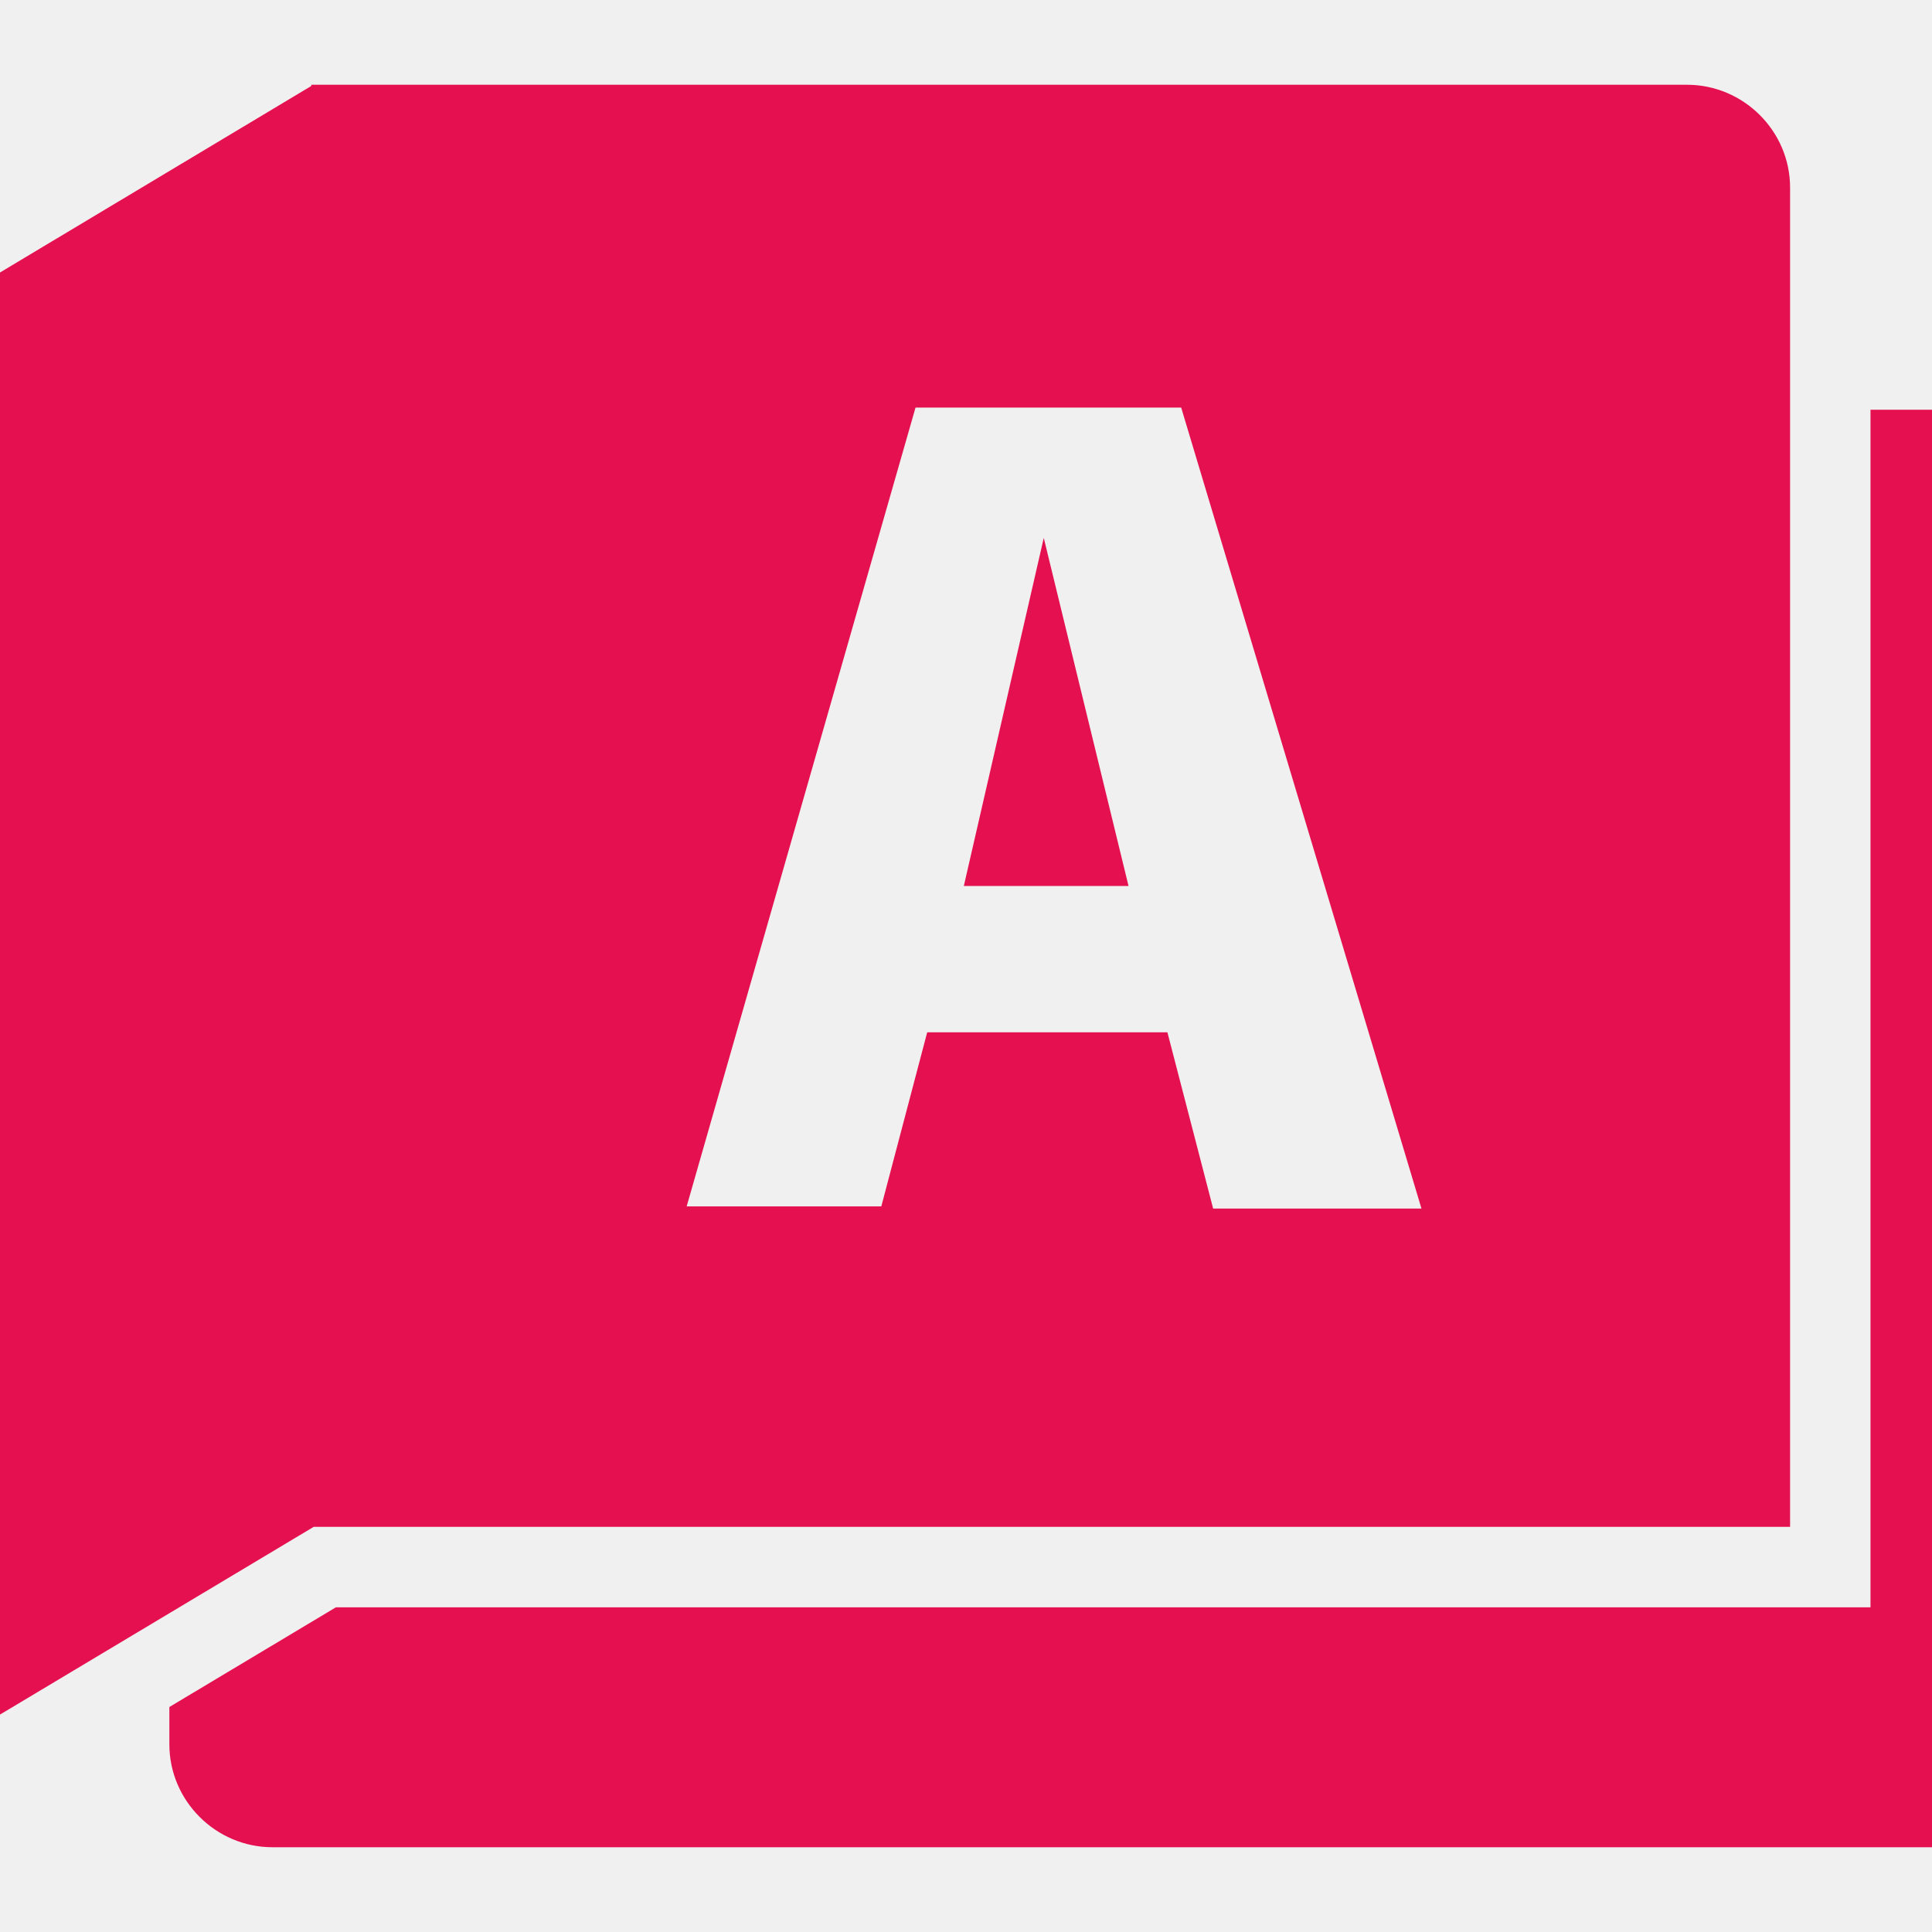
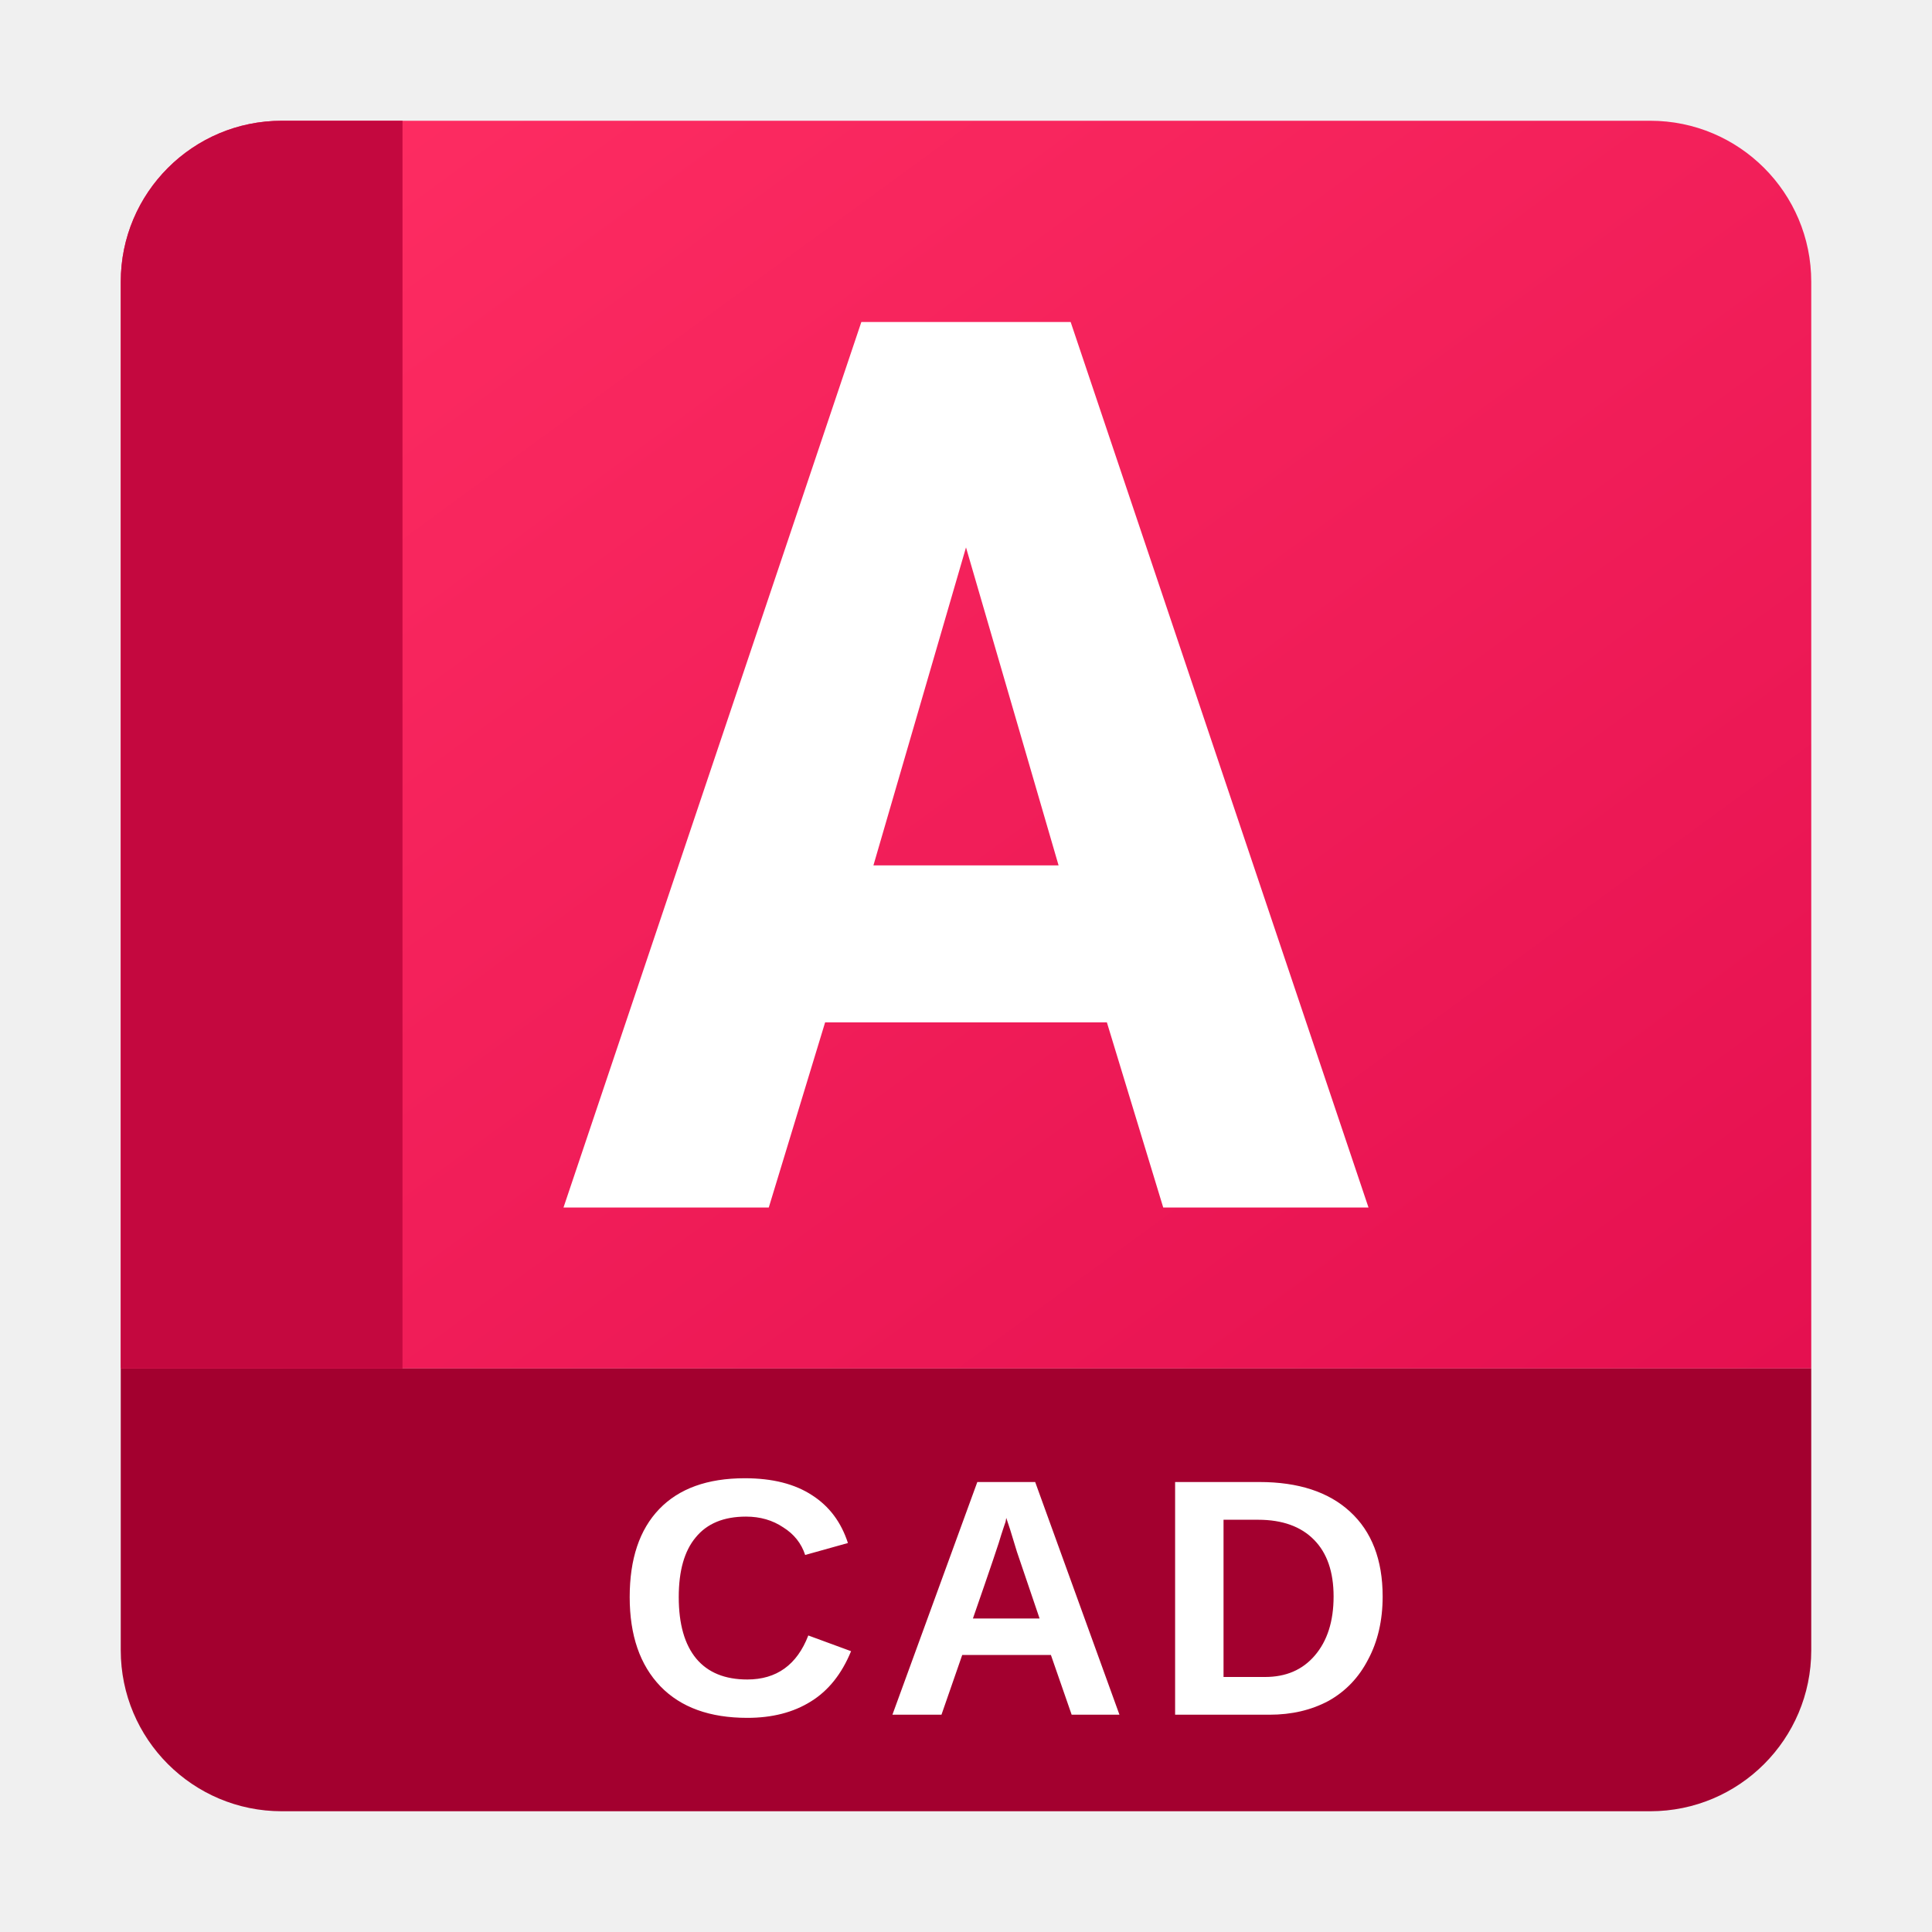
- <svg xmlns="http://www.w3.org/2000/svg" width="1em" height="1em" viewBox="0 0 24 24">
-   <path fill="#e51050" d="M3.867 1.053v.015L0 3.385v17.914l3.897-2.332h18.34V2.33c0-.702-.578-1.277-1.28-1.277zm7.506 4.01h3.3l2.985 9.95H15.07l-.568-2.189h-2.984l-.57 2.162H8.53zm11.863.027v14.877H4.172l-2.068 1.238v.465c0 .702.579 1.277 1.28 1.277H24V5.09zm-10.27 1.592l-.993 4.324h2.046z" />
+ <svg xmlns="http://www.w3.org/2000/svg" viewBox="0 0 48 48" role="img" aria-label="AutoCAD">
+   <defs>
+     <linearGradient id="cad-top" x1="0" y1="0" x2="1" y2="1">
+       <stop offset="0" stop-color="#FF2E63" />
+       <stop offset="1" stop-color="#E51050" />
+     </linearGradient>
+   </defs>
+   <path d="M7 3h34a4 4 0 0 1 4 4v27H3V7a4 4 0 0 1 4-4z" fill="url(#cad-top)" />
+   <path d="M3 34h42v7a4 4 0 0 1-4 4H7a4 4 0 0 1-4-4z" fill="#A3002F" />
+   <path d="M3 7a4 4 0 0 1 4-4h3v31H3z" fill="#C4083F" />
+   <path d="M21.4 8h5.2l7.4 22h-5.1l-1.4-4.6h-7l-1.4 4.6h-5.1zm2.6 5.6l-2.3 7.9h4.6z" fill="#FFFFFF" />
+   <text x="25" y="42.6" text-anchor="middle" font-family="Arial, Helvetica, sans-serif" font-size="8.4" font-weight="700" letter-spacing=".6" fill="#FFFFFF">CAD</text>
</svg>
